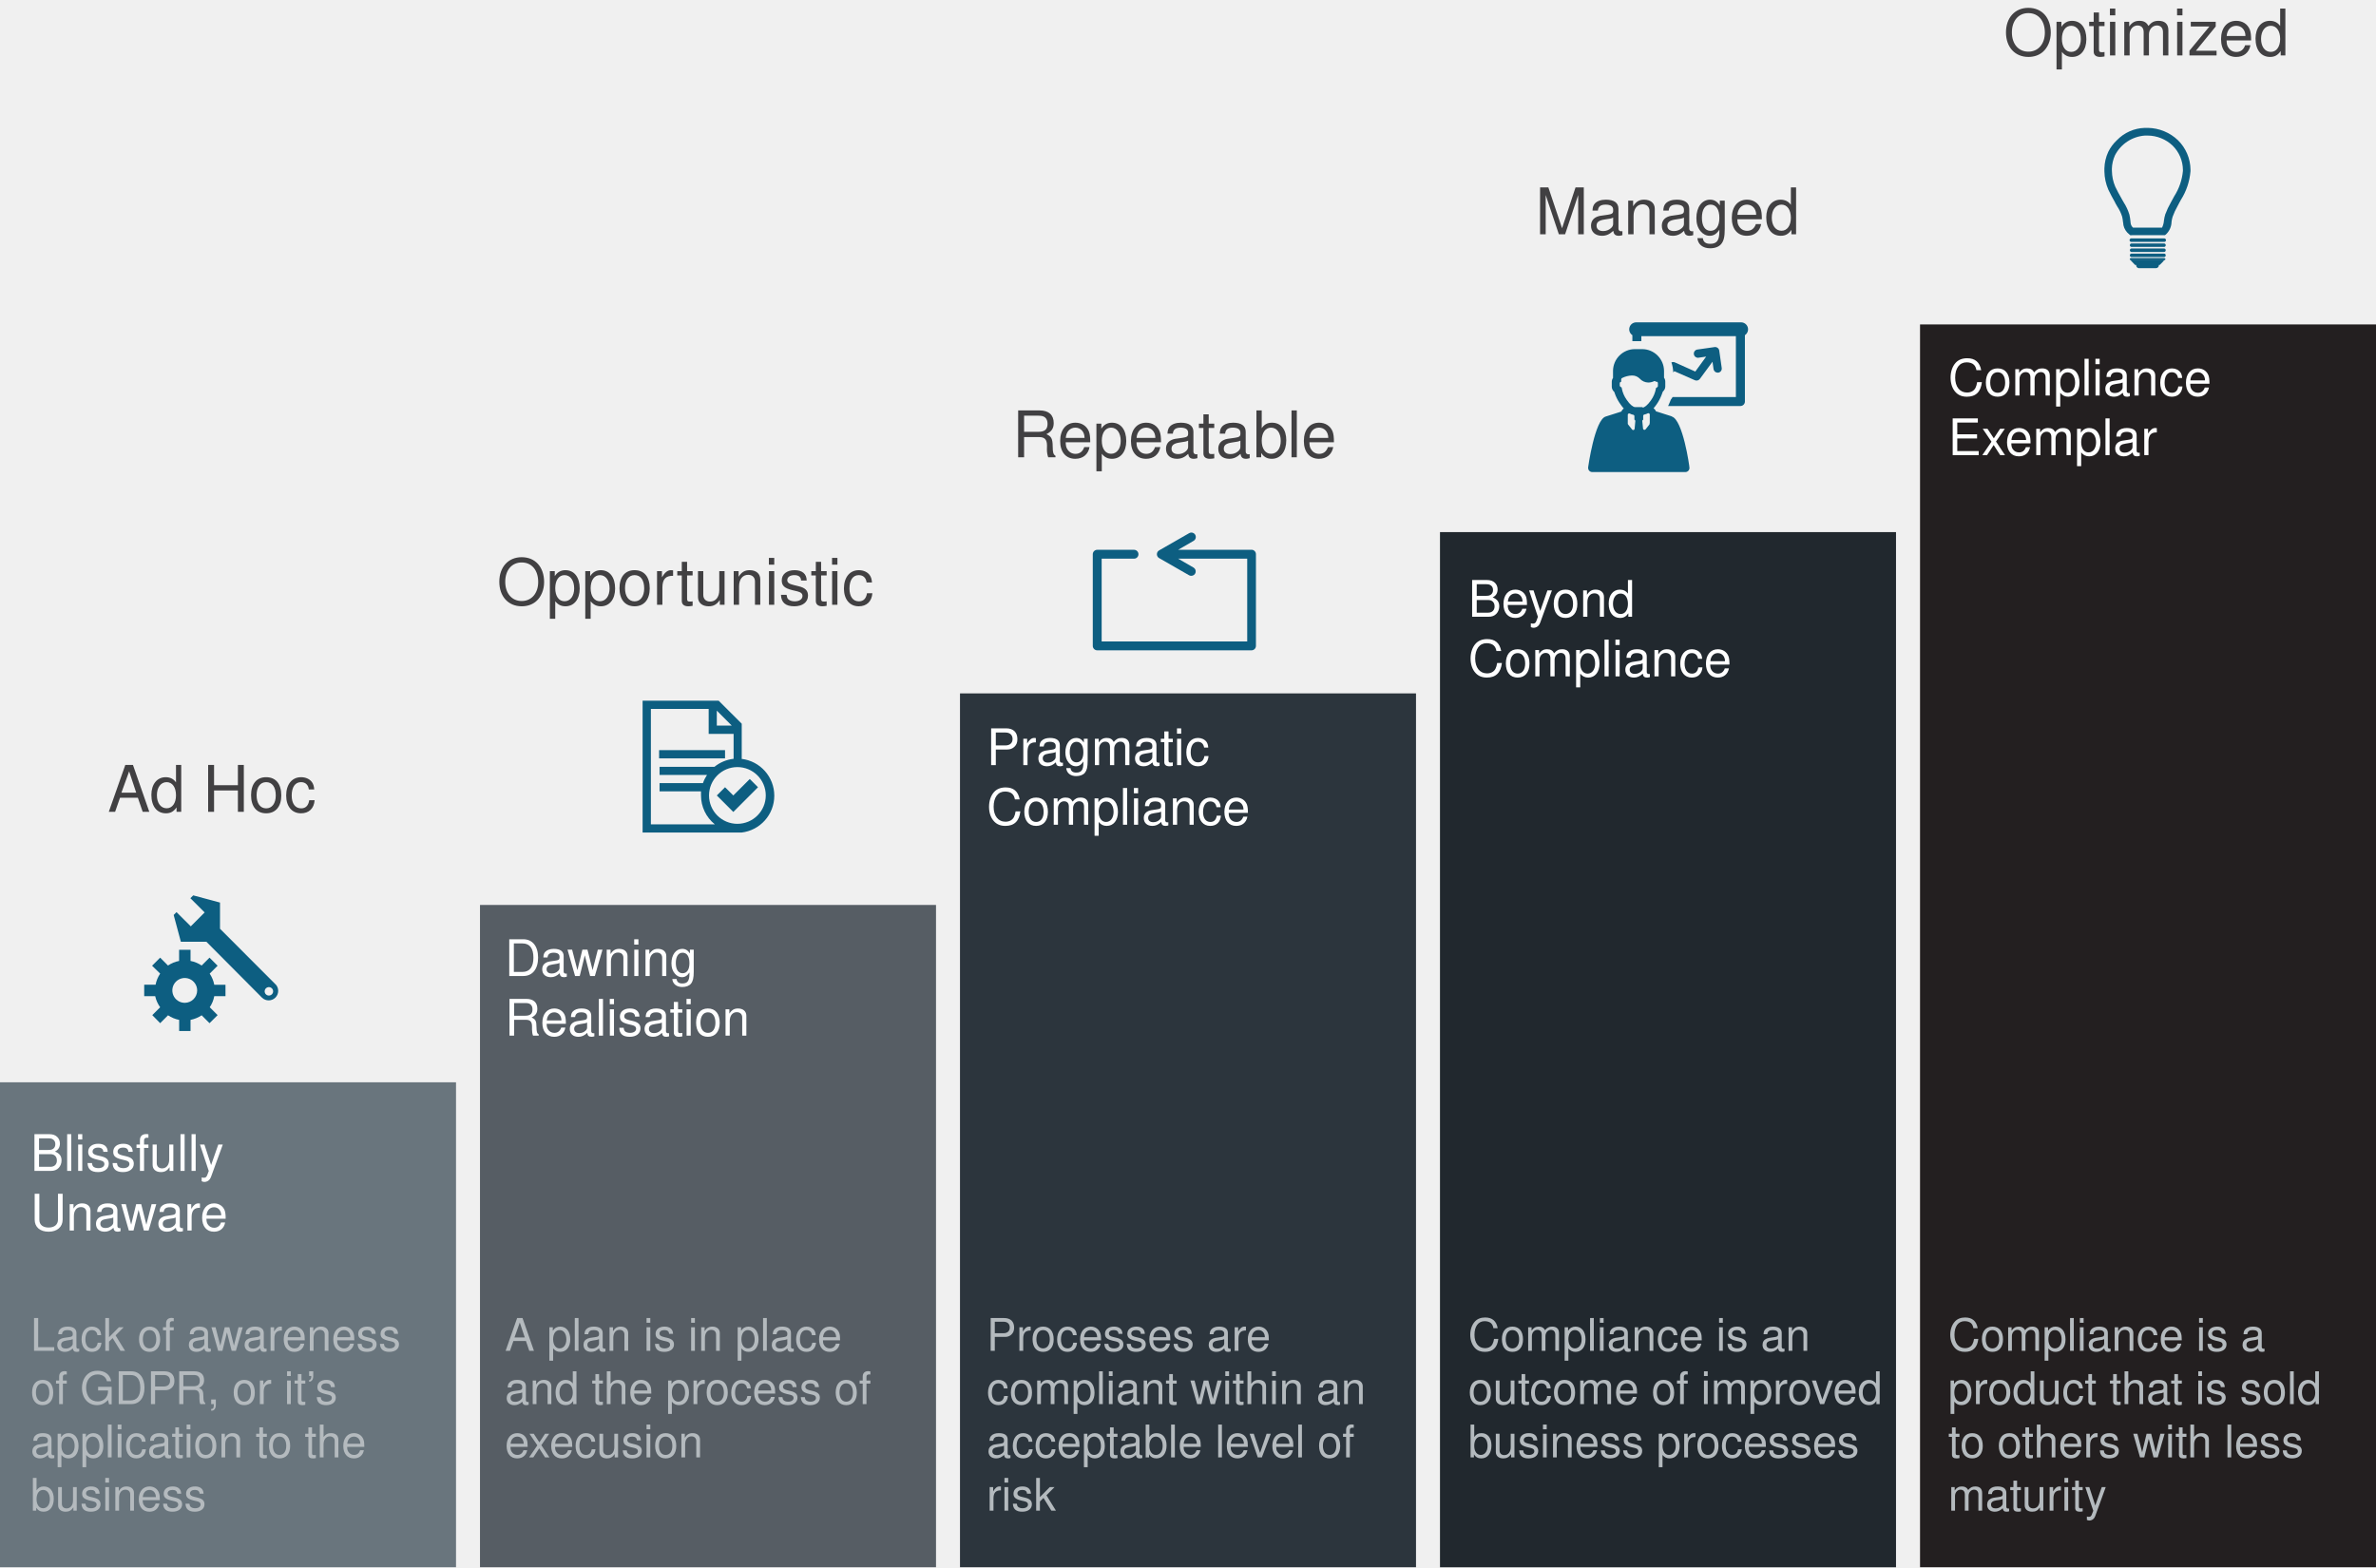
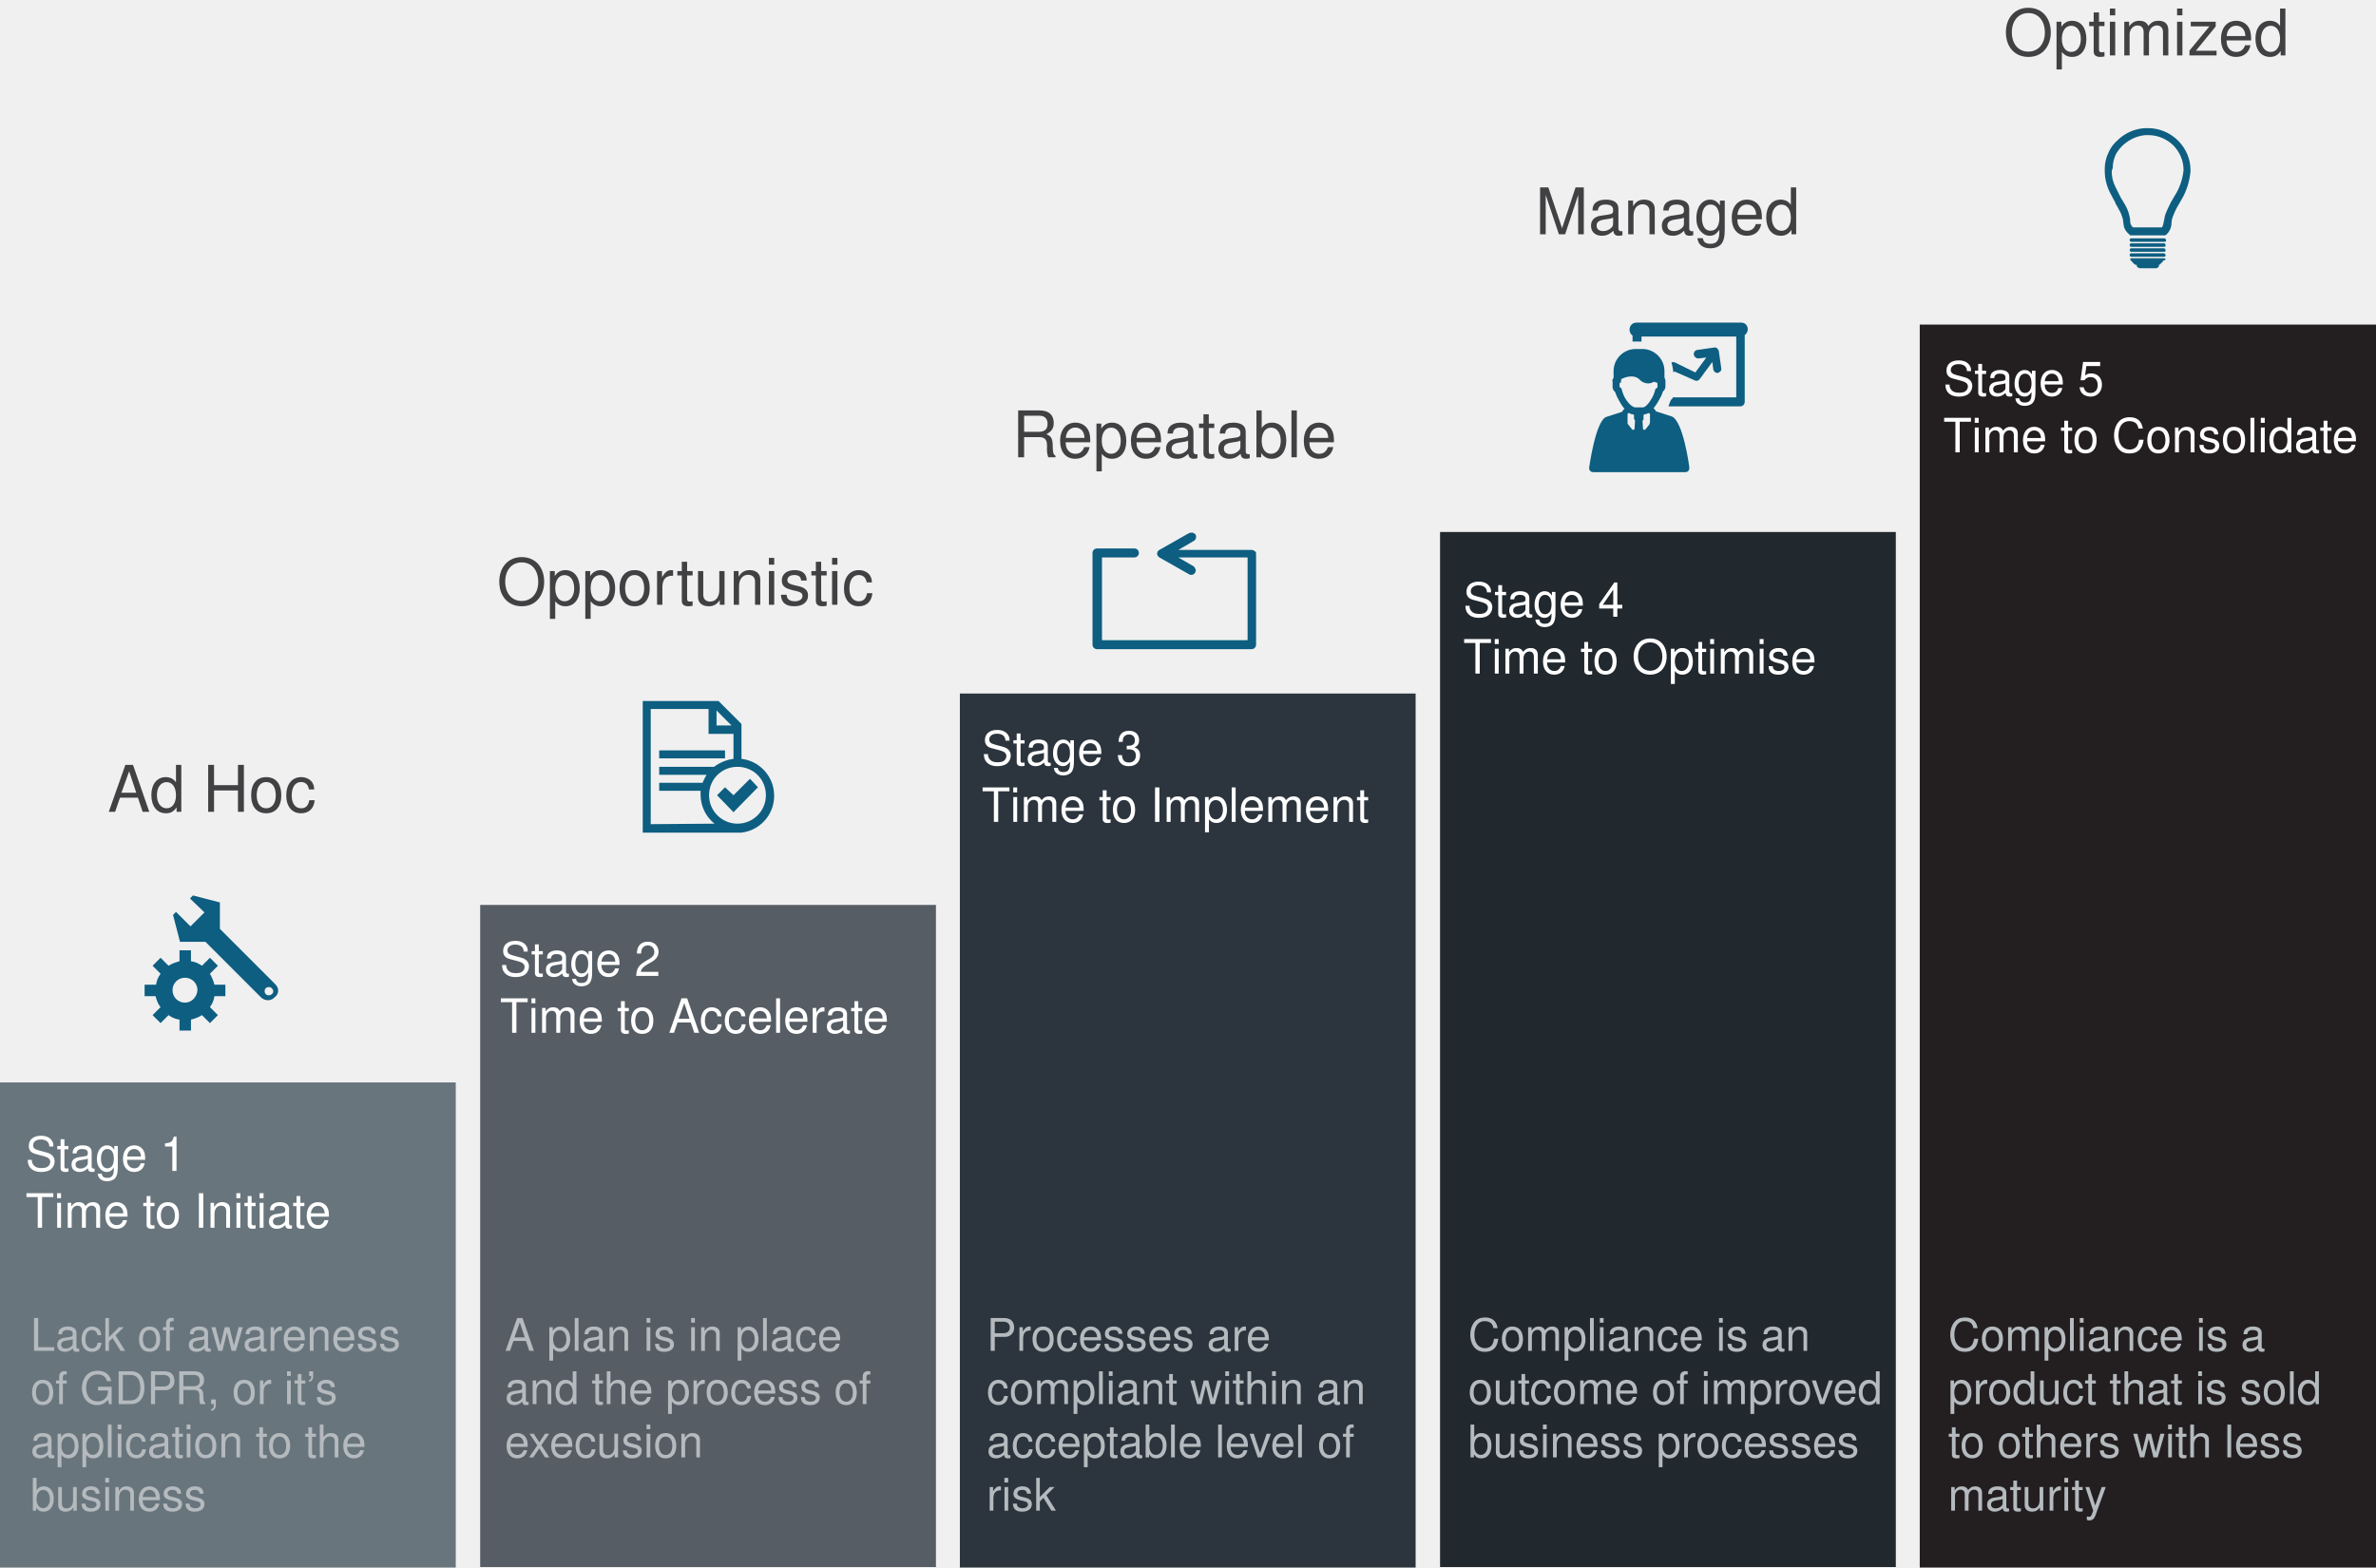
- <svg xmlns="http://www.w3.org/2000/svg" id="Layer_1" data-name="Layer 1" viewBox="0 0 476.49 314.33">
-   <defs>
-     <style>.cls-1{fill:#69757d;}.cls-2{fill:#565d64;}.cls-3{fill:#2c353d;}.cls-4{fill:#21282e;}.cls-5{fill:#231f20;}.cls-6{font-size:10px;fill:#fff;}.cls-13,.cls-6,.cls-7{font-family:Helvetica, Helvetica;}.cls-7{font-size:12.77px;fill:#414042;}.cls-8{letter-spacing:0.04em;}.cls-9{letter-spacing:0em;}.cls-10{letter-spacing:-0.02em;}.cls-11{letter-spacing:-0.01em;}.cls-12{fill:#0d5e81;}.cls-13{font-size:8.94px;fill:#b4babe;}</style>
-   </defs>
-   <rect class="cls-1" y="217.07" width="91.45" height="97.26" />
-   <rect class="cls-2" x="96.26" y="181.5" width="91.45" height="132.83" />
-   <rect class="cls-3" x="192.52" y="139.07" width="91.45" height="175.26" />
-   <rect class="cls-4" x="288.78" y="106.72" width="91.45" height="207.62" />
-   <rect class="cls-5" x="385.05" y="65.07" width="91.45" height="249.26" />
-   <text class="cls-6" transform="translate(6.11 234.84) scale(1 1.01)">Blissfully<tspan x="0" y="11.84">Unaware</tspan>
+ <svg xmlns="http://www.w3.org/2000/svg" version="1.1" id="Layer_1" x="0px" y="0px" viewBox="0 0 476.5 314.3" style="enable-background:new 0 0 476.5 314.3;" xml:space="preserve">
+   <style type="text/css">
+ 	.st0{fill:#69757D;}
+ 	.st1{fill:#565D64;}
+ 	.st2{fill:#2C353D;}
+ 	.st3{fill:#21282E;}
+ 	.st4{fill:#231F20;}
+ 	.st5{enable-background:new    ;}
+ 	.st6{fill:#FFFFFF;}
+ 	.st7{font-family:'Helvetica';}
+ 	.st8{font-size:9.5px;}
+ 	.st9{fill:#414042;}
+ 	.st10{font-size:12.898px;}
+ 	.st11{fill:#0D5E81;}
+ 	.st12{fill:#B4BABE;}
+ 	.st13{font-size:9.029px;}
+ </style>
+   <rect y="217.1" class="st0" width="91.4" height="97.3" />
+   <rect x="96.3" y="181.5" class="st1" width="91.4" height="132.8" />
+   <rect x="192.5" y="139.1" class="st2" width="91.4" height="175.3" />
+   <rect x="288.8" y="106.7" class="st3" width="91.4" height="207.6" />
+   <rect x="385" y="65.1" class="st4" width="91.5" height="249.3" />
+   <text transform="matrix(0.9901 0 0 1 5.1099 234.8402)" class="st5">
+     <tspan x="0" y="0" class="st6 st7 st8">Stage 1</tspan>
+     <tspan x="0" y="11.4" class="st6 st7 st8">Time to Initiate</tspan>
  </text>
-   <text class="cls-6" transform="translate(101.24 195.75) scale(1 1.01)">Dawning<tspan x="0" y="11.84">Realisation</tspan>
+   <text transform="matrix(0.9901 0 0 1 100.2402 195.7498)" class="st5">
+     <tspan x="0" y="0" class="st6 st7 st8">Stage 2</tspan>
+     <tspan x="0" y="11.4" class="st6 st7 st8">Time to Accelerate</tspan>
  </text>
-   <text class="cls-6" transform="translate(197.86 153.45) scale(1 1.01)">Pragmatic<tspan x="0" y="11.84">Compliance</tspan>
+   <text transform="matrix(0.9901 0 0 1 196.8599 153.45)" class="st5">
+     <tspan x="0" y="0" class="st6 st7 st8">Stage 3</tspan>
+     <tspan x="0" y="11.4" class="st6 st7 st8">Time to Implement</tspan>
  </text>
-   <text class="cls-6" transform="translate(294.43 123.7) scale(1 1.01)">Beyond<tspan x="0" y="11.84">Compliance</tspan>
+   <text transform="matrix(0.9901 0 0 1 293.4302 123.7)" class="st5">
+     <tspan x="0" y="0" class="st6 st7 st8">Stage 4</tspan>
+     <tspan x="0" y="11.4" class="st6 st7 st8">Time to Optimise</tspan>
  </text>
-   <text class="cls-6" transform="translate(390.69 79.33) scale(1 1.01)">Compliance<tspan x="0" y="11.84">Exemplar</tspan>
+   <text transform="matrix(0.9901 0 0 1 389.6904 79.3299)" class="st5">
+     <tspan x="0" y="0" class="st6 st7 st8">Stage 5</tspan>
+     <tspan x="0" y="11.4" class="st6 st7 st8">Time to Consolidate</tspan>
  </text>
-   <text class="cls-7" transform="translate(21.6 162.82) scale(1 1.01)">Ad Hoc</text>
-   <text class="cls-7" transform="translate(99.65 121.3) scale(1 1.01)">Oppo<tspan class="cls-8" x="31.24" y="0">r</tspan>
-     <tspan class="cls-9" x="36" y="0">tunistic</tspan>
-   </text>
-   <text class="cls-7" transform="translate(203 91.72) scale(1 1.01)">Repeata<tspan class="cls-10" x="48.28" y="0">b</tspan>
-     <tspan x="55.13" y="0">le</tspan>
-   </text>
-   <text class="cls-7" transform="translate(307.9 46.99) scale(1 1.01)">Managed</text>
-   <text class="cls-7" transform="translate(401.8 11.12) scale(1 1.01)">Optimi<tspan class="cls-11" x="36.89" y="0">z</tspan>
-     <tspan class="cls-9" x="43.1" y="0">ed</tspan>
-   </text>
-   <path class="cls-12" d="M37.94,202.71a2.49,2.49,0,1,1,2.48-2.49,2.49,2.49,0,0,1-2.48,2.49m5-5.86,1.58-1.58-1.62-1.62-1.58,1.58a5.9,5.9,0,0,0-2.23-.92v-2.24H36.8v2.24a6,6,0,0,0-2.23.92L33,193.65l-1.62,1.62L33,196.85a6,6,0,0,0-.92,2.23H29.8v2.29H32A6.09,6.09,0,0,0,33,203.6l-1.58,1.58L33,206.79l1.58-1.58a6,6,0,0,0,2.23.92v2.24h2.28v-2.24a6.12,6.12,0,0,0,2.23-.92l1.58,1.58,1.62-1.61-1.58-1.58a5.87,5.87,0,0,0,.91-2.23h2.25v-2.28H43.85a5.91,5.91,0,0,0-.92-2.23" transform="translate(-0.88 -1.58)" />
-   <path class="cls-12" d="M55.41,201a.85.85,0,1,1,0-1.19.85.85,0,0,1,0,1.19m.72-2h0L45,187.85l0-5.25-5.37-1.44-.57.57,2.86,2.85-2.78,2.79-2.86-2.85-.57.57,1.44,5.37,5.12,0,0,0,11.18,11.24,0,0a1.91,1.91,0,0,0,2.7-2.7" transform="translate(-0.88 -1.58)" />
-   <path class="cls-12" d="M148.76,166.81a5.69,5.69,0,1,1,5.69-5.69,5.7,5.7,0,0,1-5.69,5.69m-17.35.1V143.77H143v5h5v5a7.42,7.42,0,0,0-3.85,1.61h-11V157h9.52a7.56,7.56,0,0,0-.82,1.65h-8.7v1.65h8.31c0,.27,0,.55,0,.82a7.43,7.43,0,0,0,2.77,5.79Zm13.22-22.8,3,3h-3Zm5,9.62v-7L145,142.11H129.75v26.45h19.83v0a7.44,7.44,0,0,0,0-14.78" transform="translate(-0.88 -1.58)" />
-   <rect class="cls-12" x="132.18" y="150.45" width="13.22" height="1.65" />
-   <polygon class="cls-12" points="150.36 156.24 147.06 159.54 145.4 157.89 143.75 159.54 147.06 162.85 152.01 157.89 150.36 156.24" />
-   <path class="cls-12" d="M433.84,54.77a.62.62,0,0,1-.64.6h-3.25a.6.6,0,1,1,0-1.19h3.25a.62.62,0,0,1,.64.6" transform="translate(-0.88 -1.58)" />
-   <path class="cls-12" d="M429.12,54.72H434l.4-.4a3.38,3.38,0,0,0,.51-.59h-6.72a.25.25,0,0,0,0,.08c.07.09.71.75.87.91" transform="translate(-0.88 -1.58)" />
-   <path class="cls-12" d="M435.2,50.76a.33.33,0,0,1-.3.34h-6.6a.35.35,0,0,1,0-.69h6.6a.33.33,0,0,1,.3.34" transform="translate(-0.88 -1.58)" />
-   <path class="cls-12" d="M435.2,51.77a.33.33,0,0,1-.3.34h-6.6a.35.35,0,0,1,0-.69h6.6a.33.33,0,0,1,.3.34" transform="translate(-0.88 -1.58)" />
-   <path class="cls-12" d="M435.2,52.79a.33.33,0,0,1-.3.34h-6.6a.35.35,0,0,1,0-.69h6.6a.33.33,0,0,1,.3.34" transform="translate(-0.88 -1.58)" />
-   <path class="cls-12" d="M435.14,53.56c0,.12-.14.22-.31.22h-6.54c-.17,0-.3-.1-.3-.22s.14-.22.3-.22h6.54c.17,0,.31.1.31.22" transform="translate(-0.88 -1.58)" />
-   <path class="cls-12" d="M435.25,49.75a.33.33,0,0,1-.31.34h-6.7a.35.35,0,0,1,0-.69h6.7a.33.33,0,0,1,.31.35" transform="translate(-0.88 -1.58)" />
-   <path class="cls-12" d="M424.41,35.88a8.28,8.28,0,0,0,.66,3.12c.38.82.82,1.6,1.25,2.36l.17.31.3.52a9.76,9.76,0,0,1,1.13,2.45,10.38,10.38,0,0,1,.2,1.25c0,.22.05.42.08.62a1.46,1.46,0,0,0,.45.73c.69,0,1.44,0,2.31,0h3.5a3.81,3.81,0,0,0,.38-1.41,7.3,7.3,0,0,1,.27-1.26,16,16,0,0,1,1.12-2.39l.29-.53.38-.7a11.32,11.32,0,0,0,1.75-5.1v-.18a6.93,6.93,0,0,0-2.08-4.9,7.33,7.33,0,0,0-5-2h-.54a7.35,7.35,0,0,0-6,3.94,7,7,0,0,0-.63,2.72Zm4,12.88h-.32l-.22-.19a3.16,3.16,0,0,1-1.15-1.82c0-.23-.06-.45-.09-.68a8.1,8.1,0,0,0-.17-1.05,8.3,8.3,0,0,0-1-2.07l-.31-.54L425,42.1c-.44-.78-.89-1.59-1.3-2.46a9.72,9.72,0,0,1-.8-3.7v-.58a8.45,8.45,0,0,1,.77-3.31,7.94,7.94,0,0,1,1.73-2.34A8.07,8.07,0,0,1,431,27.23h.65a8.93,8.93,0,0,1,6,2.47,8.39,8.39,0,0,1,2.52,5.93v.28a12.68,12.68,0,0,1-1.93,5.76l-.37.68-.29.55a14,14,0,0,0-1,2.16,6,6,0,0,0-.21,1,3.56,3.56,0,0,1-1.13,2.54l-.2.14H431c-1,0-1.79,0-2.55,0Z" transform="translate(-0.88 -1.58)" />
-   <path class="cls-12" d="M350.05,66.23H329a1.4,1.4,0,0,0-.76,2.57V70h1.8V69H349V81.21H336.31a3.13,3.13,0,0,1-.35.51c-.06.17-.13.35-.21.52s-.21.51-.34.77h14.5a.9.9,0,0,0,.9-.9V68.8a1.4,1.4,0,0,0-.76-2.57" transform="translate(-0.88 -1.58)" />
-   <path class="cls-12" d="M336.78,74.27a.82.82,0,0,0-.71,0,6.28,6.28,0,0,1,.36,2l.23-.24,4.12,1.81a.83.83,0,0,0,1-.27l2.53-3.44.21,1.48a.83.83,0,0,0,.82.71h.12a.82.82,0,0,0,.7-.93l-.5-3.5a.83.83,0,0,0-.93-.7l-3.5.5a.83.83,0,0,0,.24,1.64l1.57-.23-2.18,3Z" transform="translate(-0.88 -1.58)" />
-   <path class="cls-12" d="M336.1,85.07l-3.14-1a1.22,1.22,0,0,0-.48-.6,8,8,0,0,0,.64-.82,8.72,8.72,0,0,0,.95-1.78,6.9,6.9,0,0,0,.28-.75,1.35,1.35,0,0,0,.49-1v-1a1.35,1.35,0,0,0-.25-.79V76a4.4,4.4,0,0,0-4.4-4.4h-1.43a4.4,4.4,0,0,0-4.4,4.4v1.38a1.36,1.36,0,0,0-.25.79v1a1.36,1.36,0,0,0,.49,1,7,7,0,0,0,.28.75,8.61,8.61,0,0,0,1,1.78,7.79,7.79,0,0,0,.64.82,1.22,1.22,0,0,0-.48.6l-3.14,1c-2.21.63-3.53,10.18-3.53,10.18h0a.85.85,0,0,0,0,.13.83.83,0,0,0,.83.83h18.66a.83.83,0,0,0,.83-.83c0-.4-1.33-9.67-3.54-10.31m-7.46,2.47a.28.28,0,0,1-.21.24h-.08a.28.28,0,0,1-.23-.12l-.79-1a.27.27,0,0,1-.06-.17V84.77a.28.28,0,0,1,.14-.24.28.28,0,0,1,.28,0,2.35,2.35,0,0,0,.68.24.28.28,0,0,1,.23.28v.7a.29.29,0,0,1,.18.29Zm3-.91-.79,1a.29.29,0,0,1-.23.11h-.08a.28.28,0,0,1-.21-.24l-.15-1.5a.28.28,0,0,1,.07-.22.3.3,0,0,1,.11-.07V85a.28.28,0,0,1,.23-.28,2.34,2.34,0,0,0,.68-.24.28.28,0,0,1,.41.25v1.68a.28.28,0,0,1-.06.17m-1.38-3.35h-1.51c-.34,0-1-.45-1.67-1.45a5.85,5.85,0,0,1-1-2.34l0-.12-.27-.18a.28.28,0,0,1-.13-.24v-.46a.28.28,0,0,1,.28-.28H326v-.5a.28.28,0,0,1,.15-.25,4.68,4.68,0,0,1,2-.52,2.1,2.1,0,0,1,1.57.63,2.35,2.35,0,0,0,1.73.78,2.73,2.73,0,0,0,1.12-.26.28.28,0,0,1,.27,0,.25.25,0,0,1,.09.09h.15a.28.28,0,0,1,.28.28V79a.28.28,0,0,1-.13.24l-.27.18,0,.12a5.83,5.83,0,0,1-1,2.34c-.69,1-1.34,1.45-1.67,1.45" transform="translate(-0.88 -1.58)" />
-   <path class="cls-12" d="M251.87,111.85H237.14l3.08-1.78a.89.89,0,1,0-.89-1.54l-6,3.44a.89.89,0,0,0,0,1.54l6,3.44a.88.88,0,0,0,.45.12.89.89,0,0,0,.45-1.66l-3.08-1.78H251v16.6H221.81v-16.6h6.49a.89.89,0,0,0,0-1.78h-7.38a.89.89,0,0,0-.89.89v18.38a.89.89,0,0,0,.89.89h30.94a.89.89,0,0,0,.89-.89V112.73a.89.89,0,0,0-.89-.89" transform="translate(-0.88 -1.58)" />
-   <text class="cls-13" transform="translate(6.11 270.93) scale(1 1.01)">Lack of awareness <tspan x="0" y="10.58">of GDPR, or it’s </tspan>
-     <tspan x="0" y="21.16">application to the </tspan>
-     <tspan x="0" y="31.74">business</tspan>
-   </text>
-   <text class="cls-13" transform="translate(101.24 270.93) scale(1 1.01)">A plan is in place <tspan x="0" y="10.58">and the process of </tspan>
-     <tspan x="0" y="21.16">execusion</tspan>
-   </text>
-   <text class="cls-13" transform="translate(197.86 270.93) scale(1 1.01)">Processes are <tspan x="0" y="10.58">compliant within an </tspan>
-     <tspan x="0" y="21.16">acceptable level of </tspan>
-     <tspan x="0" y="31.74">risk</tspan>
-   </text>
-   <text class="cls-13" transform="translate(294.43 270.93) scale(1 1.01)">Compliance is an <tspan x="0" y="10.58">outcome of improved </tspan>
-     <tspan x="0" y="21.16">business processes</tspan>
-   </text>
-   <text class="cls-13" transform="translate(390.69 270.93) scale(1 1.01)">Compliance is a <tspan x="0" y="10.58">product that is sold </tspan>
-     <tspan x="0" y="21.16">to others with less </tspan>
-     <tspan x="0" y="31.74">maturity</tspan>
-   </text>
+   <text transform="matrix(0.9901 0 0 1 21.6001 162.8202)" class="st9 st7 st10">Ad Hoc</text>
+   <text transform="matrix(0.9901 0 0 1 99.6499 121.3001)" class="st9 st7 st10">Oppo</text>
+   <text transform="matrix(0.9901 0 0 1 130.8901 121.3001)" class="st9 st7 st10">r</text>
+   <text transform="matrix(0.9901 0 0 1 135.6499 121.3001)" class="st9 st7 st10">tunistic</text>
+   <text transform="matrix(0.9901 0 0 1 203 91.7201)" class="st9 st7 st10">Repeata</text>
+   <text transform="matrix(0.9901 0 0 1 251.2798 91.7201)" class="st9 st7 st10">b</text>
+   <text transform="matrix(0.9901 0 0 1 258.1299 91.7201)" class="st9 st7 st10">le</text>
+   <text transform="matrix(0.9901 0 0 1 307.8999 46.9901)" class="st9 st7 st10">Managed</text>
+   <text transform="matrix(0.9901 0 0 1 401.7998 11.12)" class="st9 st7 st10">Optimi</text>
+   <text transform="matrix(0.9901 0 0 1 438.6904 11.12)" class="st9 st7 st10">z</text>
+   <text transform="matrix(0.9901 0 0 1 444.9004 11.12)" class="st9 st7 st10">ed</text>
+   <path class="st11" d="M37.1,201.1c-1.4,0-2.5-1.1-2.5-2.5s1.1-2.5,2.5-2.5s2.5,1.1,2.5,2.5c0,0,0,0,0,0  C39.5,200,38.4,201.1,37.1,201.1 M42.1,195.3l1.6-1.6l-1.6-1.6l-1.6,1.6c-0.7-0.5-1.4-0.8-2.2-0.9v-2.2h-2.3v2.2  c-0.8,0.2-1.6,0.5-2.2,0.9l-1.6-1.6l-1.6,1.6l1.6,1.6c-0.5,0.7-0.8,1.4-0.9,2.2h-2.3v2.3h2.2c0.2,0.8,0.5,1.6,1,2.2l-1.6,1.6  l1.6,1.6l1.6-1.6c0.7,0.5,1.4,0.8,2.2,0.9v2.2h2.3v-2.2c0.8-0.2,1.6-0.5,2.2-0.9l1.6,1.6l1.6-1.6l-1.6-1.6c0.5-0.7,0.8-1.4,0.9-2.2  h2.2v-2.3H43C42.8,196.7,42.5,196,42.1,195.3" />
+   <path class="st11" d="M54.5,199.4c-0.3,0.3-0.9,0.3-1.2,0c-0.3-0.3-0.3-0.9,0-1.2c0.3-0.3,0.9-0.3,1.2,0c0,0,0,0,0,0  C54.9,198.6,54.9,199.1,54.5,199.4 M55.2,197.4L55.2,197.4l-11.1-11.1V181l-5.4-1.4l-0.6,0.6L41,183l-2.8,2.8l-2.9-2.9l-0.6,0.6  l1.4,5.4h5.1l0,0l11.2,11.2l0,0c0.8,0.7,2,0.7,2.7-0.1C56,199.3,56,198.2,55.2,197.4" />
+   <path class="st11" d="M147.9,165.2c-3.1,0-5.7-2.5-5.7-5.7s2.5-5.7,5.7-5.7s5.7,2.5,5.7,5.7C153.6,162.7,151,165.2,147.9,165.2   M130.5,165.3v-23.1h11.6v5h5v5c-1.4,0.2-2.7,0.7-3.9,1.6h-11v1.6h9.5c-0.3,0.5-0.6,1.1-0.8,1.6h-8.7v1.6h8.3c0,0.3,0,0.6,0,0.8  c0,2.2,1,4.4,2.8,5.8L130.5,165.3z M143.7,142.5l3,3h-3V142.5z M148.7,152.2v-7l-4.6-4.6h-15.2V167h19.8l0,0c4.1-0.5,7-4.2,6.5-8.3  C154.8,155.3,152.1,152.6,148.7,152.2" />
+   <rect x="132.2" y="150.5" class="st11" width="13.2" height="1.6" />
+   <polygon class="st11" points="150.4,156.2 147.1,159.5 145.4,157.9 143.8,159.5 147.1,162.9 152,157.9 " />
+   <path class="st11" d="M433,53.2c0,0.3-0.3,0.6-0.6,0.6c0,0,0,0,0,0h-3.2c-0.3,0-0.6-0.2-0.7-0.5s0.2-0.6,0.5-0.7c0.1,0,0.1,0,0.2,0  h3.2C432.7,52.6,432.9,52.9,433,53.2C433,53.2,433,53.2,433,53.2" />
+   <path class="st11" d="M428.2,53.1h4.9l0.4-0.4c0.2-0.2,0.4-0.4,0.5-0.6h-6.7c0,0,0,0.1,0,0.1C427.4,52.3,428,53,428.2,53.1" />
+   <path class="st11" d="M434.3,49.2c0,0.2-0.1,0.3-0.3,0.3h-6.6c-0.2,0-0.3-0.2-0.3-0.4c0-0.1,0.1-0.3,0.3-0.3h6.6  C434.2,48.8,434.3,49,434.3,49.2" />
+   <path class="st11" d="M434.3,50.2c0,0.2-0.1,0.3-0.3,0.3h-6.6c-0.2,0-0.3-0.2-0.3-0.4c0-0.1,0.1-0.3,0.3-0.3h6.6  C434.2,49.9,434.3,50,434.3,50.2" />
+   <path class="st11" d="M434.3,51.2c0,0.2-0.1,0.3-0.3,0.3h-6.6c-0.2,0-0.3-0.2-0.3-0.4c0-0.1,0.1-0.3,0.3-0.3h6.6  C434.2,50.9,434.3,51,434.3,51.2" />
+   <path class="st11" d="M434.3,52c0,0.1-0.1,0.2-0.3,0.2h-6.5c-0.2,0-0.3-0.1-0.3-0.2s0.1-0.2,0.3-0.2h6.5  C434.1,51.8,434.3,51.9,434.3,52" />
+   <path class="st11" d="M434.4,48.2c0,0.2-0.1,0.3-0.3,0.3h-6.7c-0.2,0-0.3-0.2-0.3-0.4c0-0.1,0.1-0.3,0.3-0.3h6.7  C434.2,47.8,434.4,48,434.4,48.2C434.4,48.2,434.4,48.2,434.4,48.2" />
+   <path class="st11" d="M423.5,34.3c0,1.1,0.2,2.1,0.7,3.1c0.4,0.8,0.8,1.6,1.2,2.4l0.2,0.3l0.3,0.5c0.5,0.8,0.9,1.6,1.1,2.5  c0.1,0.4,0.2,0.8,0.2,1.2c0,0.2,0,0.4,0.1,0.6c0.1,0.3,0.2,0.5,0.5,0.7c0.7,0,1.4,0,2.3,0h3.5c0.2-0.4,0.3-0.9,0.4-1.4  c0.1-0.4,0.1-0.8,0.3-1.3c0.3-0.8,0.7-1.6,1.1-2.4l0.3-0.5l0.4-0.7c1-1.5,1.6-3.3,1.8-5.1v-0.2c0-1.8-0.8-3.6-2.1-4.9  c-1.4-1.3-3.1-2-5-2h-0.5c-2.5,0.2-4.8,1.7-6,3.9c-0.4,0.9-0.6,1.8-0.6,2.7L423.5,34.3z M427.5,47.2h-0.3L427,47  c-0.6-0.5-1-1.1-1.1-1.8c0-0.2-0.1-0.5-0.1-0.7c0-0.4-0.1-0.7-0.2-1c-0.2-0.7-0.6-1.4-1-2.1l-0.3-0.5l-0.1-0.3  c-0.4-0.8-0.9-1.6-1.3-2.5c-0.5-1.2-0.8-2.4-0.8-3.7v-0.6c0-1.1,0.3-2.3,0.8-3.3c0.4-0.9,1-1.7,1.7-2.3c1.5-1.5,3.5-2.4,5.6-2.5h0.6  c2.2,0,4.4,0.9,6,2.5c1.6,1.6,2.5,3.7,2.5,5.9v0.3c-0.2,2-0.8,4-1.9,5.8l-0.4,0.7l-0.3,0.5c-0.4,0.7-0.7,1.4-1,2.2  c-0.1,0.3-0.2,0.7-0.2,1c0,1-0.4,1.9-1.1,2.5l-0.2,0.1h-4C429.1,47.2,428.3,47.2,427.5,47.2L427.5,47.2z" />
+   <path class="st11" d="M349.2,64.7h-21c-0.8,0-1.4,0.6-1.4,1.4c0,0.5,0.2,0.9,0.6,1.2v1.2h1.8v-1h19v12.2h-12.7  c-0.1,0.2-0.2,0.4-0.4,0.5c-0.1,0.2-0.1,0.3-0.2,0.5s-0.2,0.5-0.3,0.8H349c0.5,0,0.9-0.4,0.9-0.9V67.2c0.6-0.4,0.8-1.3,0.4-1.9  C350.1,64.9,349.6,64.7,349.2,64.7" />
+   <path class="st11" d="M335.9,72.7c-0.2-0.1-0.5-0.1-0.7,0c0.2,0.6,0.3,1.3,0.4,2l0.2-0.2l4.1,1.8c0.4,0.2,0.8,0,1-0.3l2.5-3.4  l0.2,1.5c0.1,0.4,0.4,0.7,0.8,0.7h0.1c0.4-0.1,0.8-0.5,0.7-0.9c0,0,0,0,0,0l-0.5-3.5c-0.1-0.4-0.5-0.8-0.9-0.7l-3.5,0.5  c-0.4,0.1-0.7,0.5-0.6,1c0.1,0.4,0.5,0.7,0.9,0.7l1.6-0.2l-2.2,3L335.9,72.7z" />
+   <path class="st11" d="M335.2,83.5l-3.1-1c-0.1-0.2-0.3-0.5-0.5-0.6c0.2-0.3,0.4-0.5,0.6-0.8c0.4-0.6,0.7-1.2,1-1.8  c0.1-0.2,0.2-0.5,0.3-0.8c0.3-0.2,0.5-0.6,0.5-1v-1c0-0.3-0.1-0.6-0.2-0.8v-1.3c0-2.4-2-4.4-4.4-4.4h-1.4c-2.4,0-4.4,2-4.4,4.4v1.4  c-0.2,0.2-0.3,0.5-0.2,0.8v1c0,0.4,0.2,0.8,0.5,1c0.1,0.3,0.2,0.5,0.3,0.8c0.3,0.6,0.6,1.2,1,1.8c0.2,0.3,0.4,0.6,0.6,0.8  c-0.2,0.1-0.4,0.4-0.5,0.6l-3.1,1c-2.2,0.6-3.5,10.2-3.5,10.2l0,0c0,0,0,0.1,0,0.1c0,0.5,0.4,0.8,0.8,0.8H338c0.5,0,0.8-0.4,0.8-0.8  C338.8,93.5,337.5,84.2,335.2,83.5 M327.8,86c0,0.1-0.1,0.2-0.2,0.2h-0.1c-0.1,0-0.2,0-0.2-0.1l-0.8-1c0,0-0.1-0.1-0.1-0.2v-1.8  c0-0.1,0.1-0.2,0.1-0.2c0.1-0.1,0.2-0.1,0.3,0c0.2,0.1,0.4,0.2,0.7,0.2c0.1,0,0.2,0.1,0.2,0.3v0.7c0.1,0,0.2,0.2,0.2,0.3L327.8,86z   M330.8,85.1l-0.8,1c-0.1,0.1-0.1,0.1-0.2,0.1h-0.1c-0.1,0-0.2-0.1-0.2-0.2l-0.1-1.5c0-0.1,0-0.2,0.1-0.2c0,0,0.1-0.1,0.1-0.1v-0.8  c0-0.1,0.1-0.3,0.2-0.3c0.2,0,0.5-0.1,0.7-0.2c0.1-0.1,0.3,0,0.4,0.1c0,0,0,0.1,0,0.1v1.7C330.8,84.9,330.8,85,330.8,85.1   M329.4,81.7h-1.5c-0.3,0-1-0.4-1.7-1.4c-0.5-0.7-0.8-1.5-1-2.3v-0.1l-0.3-0.2c-0.1-0.1-0.1-0.1-0.1-0.2v-0.5c0-0.2,0.1-0.3,0.3-0.3  h0v-0.5c0-0.1,0.1-0.2,0.1-0.2c0.6-0.3,1.3-0.5,2-0.5c0.6,0,1.2,0.2,1.6,0.6c0.4,0.5,1.1,0.8,1.7,0.8c0.4,0,0.8-0.1,1.1-0.3  c0.1,0,0.2,0,0.3,0c0,0,0.1,0.1,0.1,0.1h0.1c0.2,0,0.3,0.1,0.3,0.3v0.6c0,0.1,0,0.2-0.1,0.2l-0.3,0.2V78c-0.2,0.8-0.5,1.6-1,2.3  C330.4,81.3,329.7,81.8,329.4,81.7" />
+   <path class="st11" d="M251,110.3h-14.7l3.1-1.8c0.4-0.2,0.6-0.8,0.4-1.2c-0.2-0.4-0.8-0.6-1.2-0.4c0,0,0,0-0.1,0l-6,3.4  c-0.4,0.2-0.6,0.8-0.3,1.2c0.1,0.1,0.2,0.2,0.3,0.3l6,3.4c0.1,0.1,0.3,0.1,0.4,0.1c0.5,0,0.9-0.4,0.9-0.9c0-0.3-0.2-0.6-0.4-0.8  l-3.1-1.8h13.9v16.6h-29.2v-16.6h6.5c0.5,0,0.9-0.4,0.9-0.9c0-0.5-0.4-0.9-0.9-0.9H220c-0.5,0-0.9,0.4-0.9,0.9v18.4  c0,0.5,0.4,0.9,0.9,0.9H251c0.5,0,0.9-0.4,0.9-0.9v-18.4C251.9,110.7,251.5,110.3,251,110.3" />
+   <text transform="matrix(0.9901 0 0 1 6.1099 270.93)" class="st12 st7 st13">Lack of awareness </text>
+   <text transform="matrix(0.9901 0 0 1 6.1099 281.6161)" class="st12 st7 st13">of GDPR, or it’s </text>
+   <text transform="matrix(0.9901 0 0 1 6.1099 292.3016)" class="st12 st7 st13">application to the </text>
+   <text transform="matrix(0.9901 0 0 1 6.1099 302.9876)" class="st12 st7 st13">business</text>
+   <text transform="matrix(0.9901 0 0 1 101.2402 270.93)" class="st12 st7 st13">A plan is in place </text>
+   <text transform="matrix(0.9901 0 0 1 101.2402 281.6161)" class="st12 st7 st13">and the process of </text>
+   <text transform="matrix(0.9901 0 0 1 101.2402 292.3016)" class="st12 st7 st13">execusion</text>
+   <text transform="matrix(0.9901 0 0 1 197.8599 270.93)" class="st12 st7 st13">Processes are </text>
+   <text transform="matrix(0.9901 0 0 1 197.8599 281.6161)" class="st12 st7 st13">compliant within an </text>
+   <text transform="matrix(0.9901 0 0 1 197.8599 292.3016)" class="st12 st7 st13">acceptable level of </text>
+   <text transform="matrix(0.9901 0 0 1 197.8599 302.9876)" class="st12 st7 st13">risk</text>
+   <text transform="matrix(0.9901 0 0 1 294.4302 270.93)" class="st12 st7 st13">Compliance is an </text>
+   <text transform="matrix(0.9901 0 0 1 294.4302 281.6161)" class="st12 st7 st13">outcome of improved </text>
+   <text transform="matrix(0.9901 0 0 1 294.4302 292.3016)" class="st12 st7 st13">business processes</text>
+   <text transform="matrix(0.9901 0 0 1 390.6904 270.93)" class="st12 st7 st13">Compliance is a </text>
+   <text transform="matrix(0.9901 0 0 1 390.6904 281.6161)" class="st12 st7 st13">product that is sold </text>
+   <text transform="matrix(0.9901 0 0 1 390.6904 292.3016)" class="st12 st7 st13">to others with less </text>
+   <text transform="matrix(0.9901 0 0 1 390.6904 302.9876)" class="st12 st7 st13">maturity</text>
</svg>
